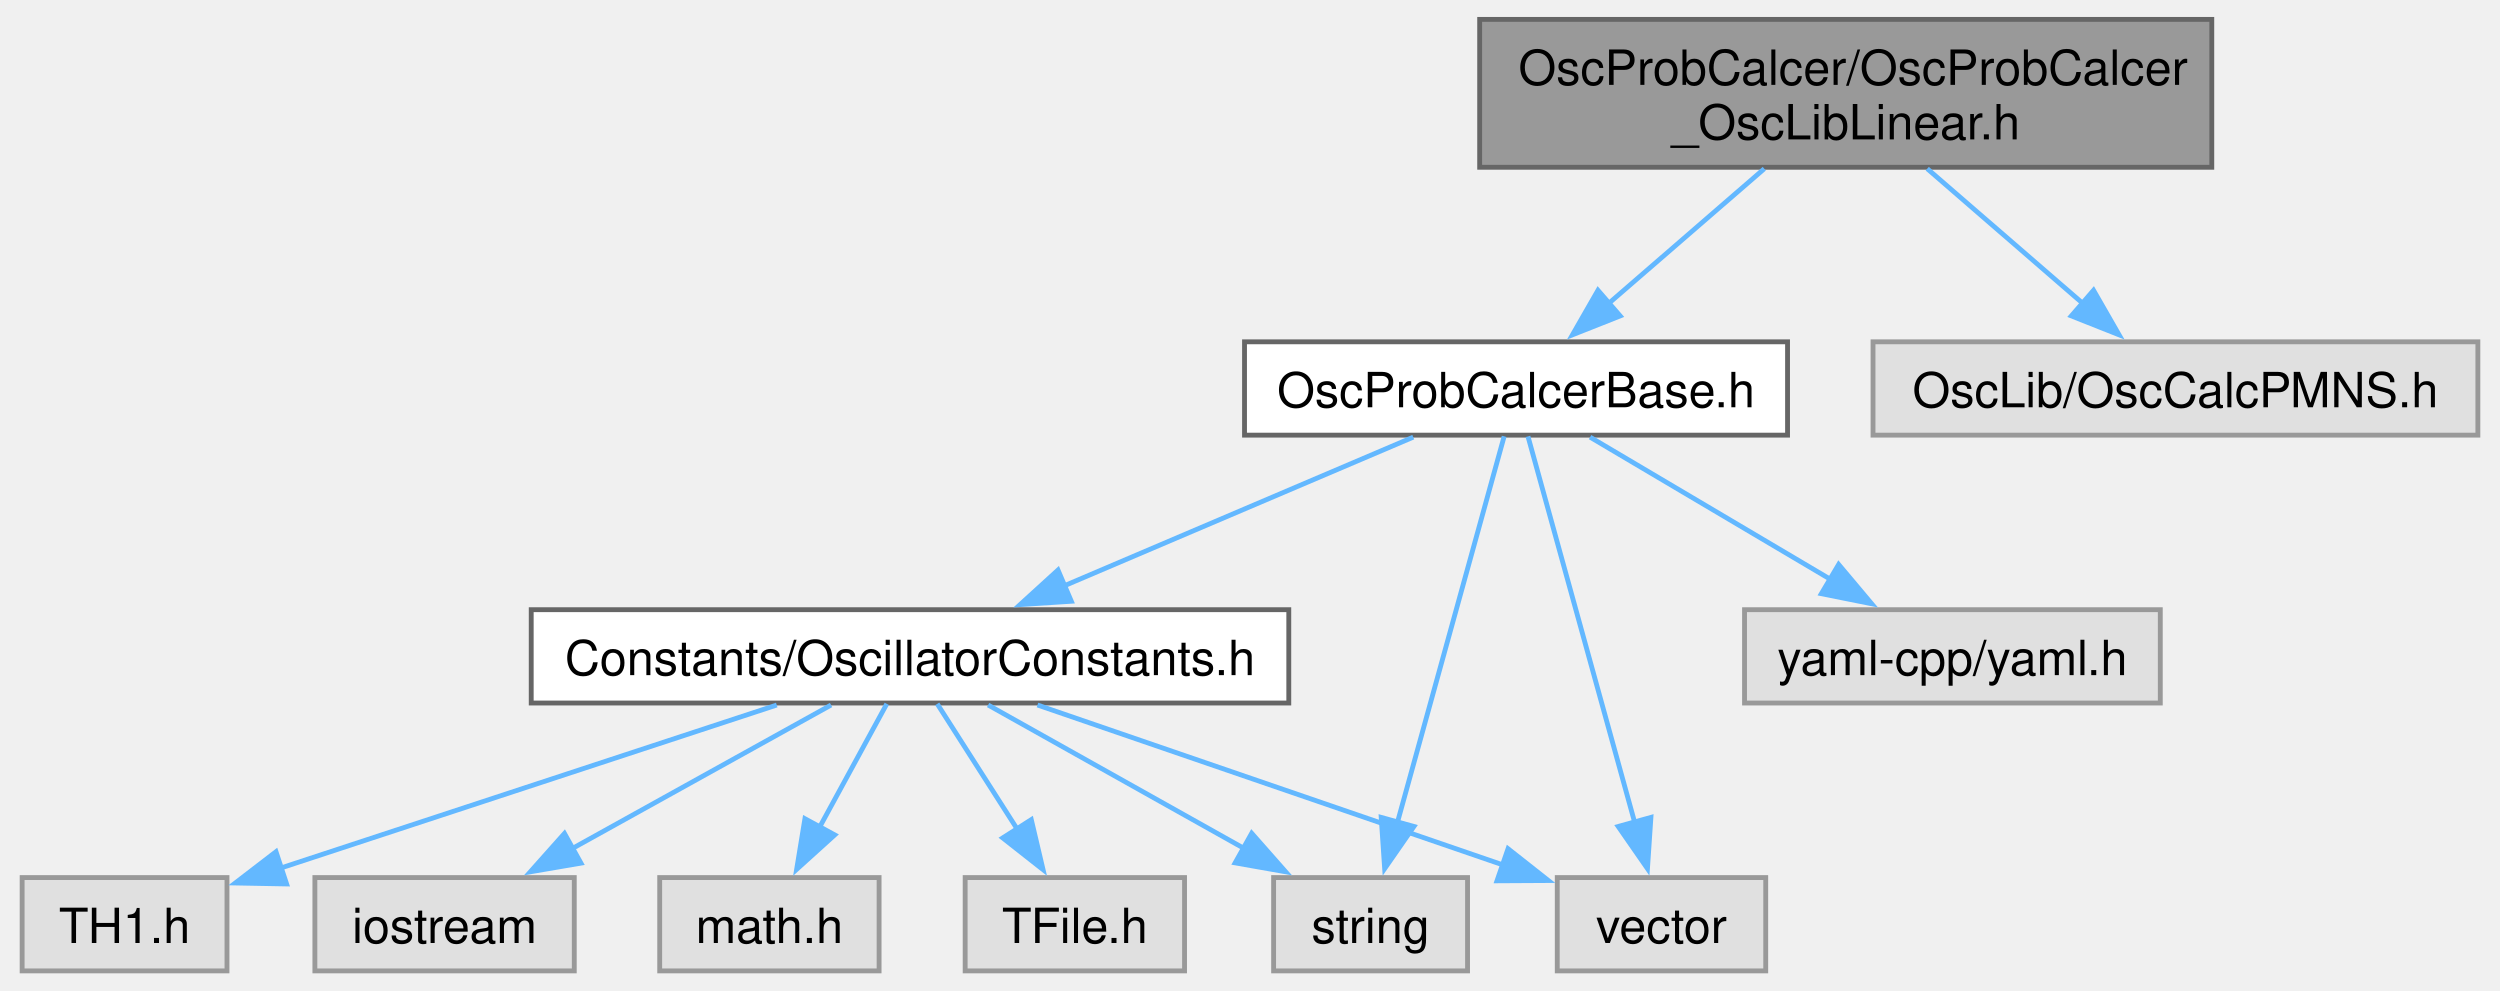
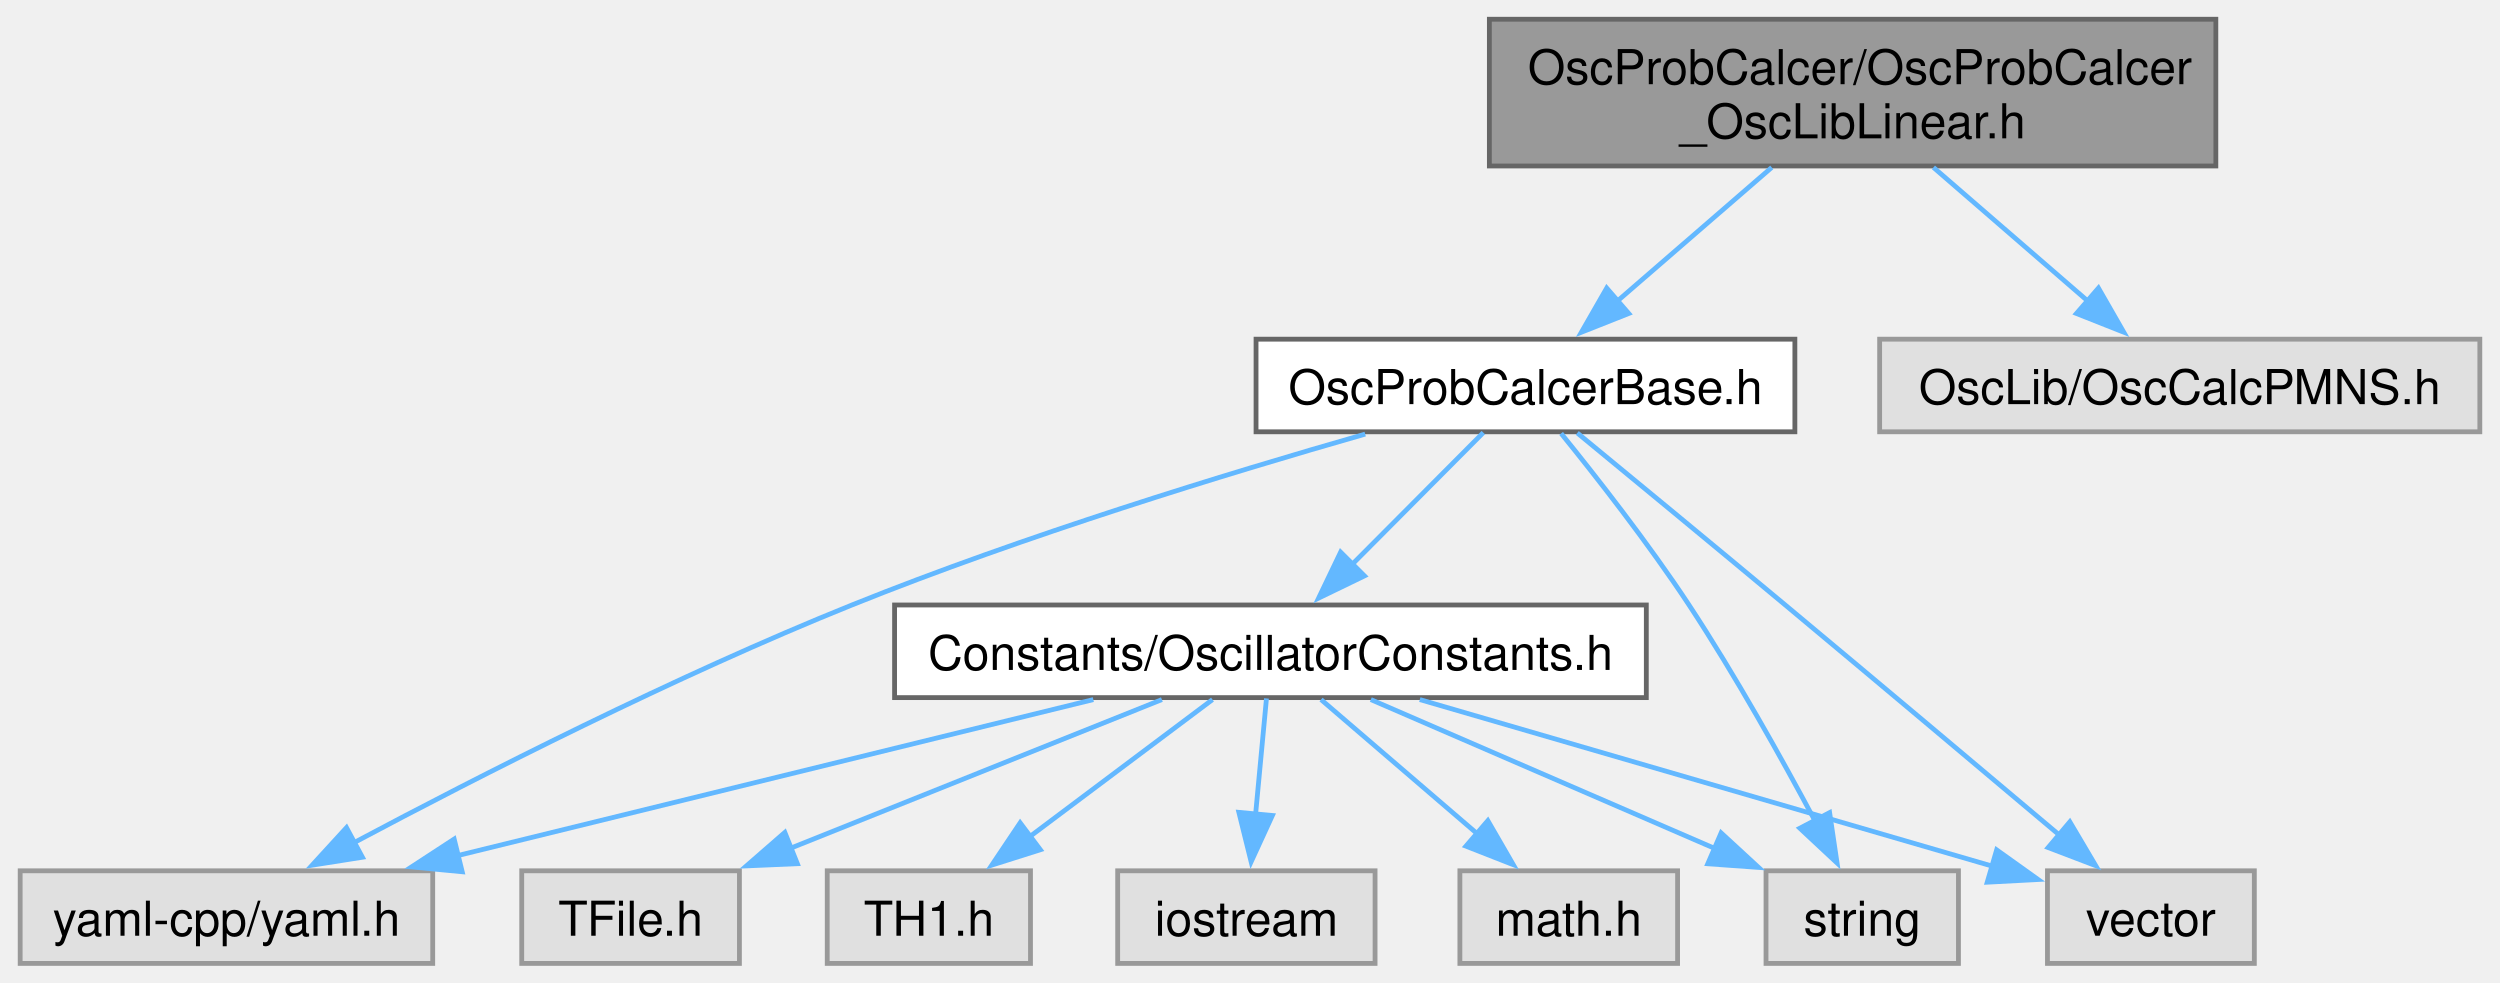
- <svg xmlns="http://www.w3.org/2000/svg" xmlns:xlink="http://www.w3.org/1999/xlink" width="515pt" height="204pt" viewBox="0.00 0.00 514.50 204.25">
+ <svg xmlns="http://www.w3.org/2000/svg" xmlns:xlink="http://www.w3.org/1999/xlink" width="519pt" height="204pt" viewBox="0.00 0.00 519.25 204.25">
  <g id="graph0" class="graph" transform="scale(1 1) rotate(0) translate(4 200.25)">
    <g id="Node000001" class="node">
      <g id="a_Node000001">
        <a xlink:title=" ">
-           <polygon fill="#999999" stroke="#666666" points="451.62,-196.25 300.62,-196.25 300.62,-165.75 451.62,-165.75 451.62,-196.25" />
-           <text text-anchor="start" x="308.62" y="-182.75" font-family="Helvetica,sans-Serif" font-size="10.00">OscProbCalcer/OscProbCalcer</text>
-           <text text-anchor="middle" x="376.12" y="-171.5" font-family="Helvetica,sans-Serif" font-size="10.00">_OscLibLinear.h</text>
+           <polygon fill="#999999" stroke="#666666" points="456.38,-196.25 305.38,-196.25 305.38,-165.75 456.38,-165.75 456.38,-196.25" />
+           <text text-anchor="start" x="313.38" y="-182.75" font-family="Helvetica,sans-Serif" font-size="10.00">OscProbCalcer/OscProbCalcer</text>
+           <text text-anchor="middle" x="380.88" y="-171.5" font-family="Helvetica,sans-Serif" font-size="10.00">_OscLibLinear.h</text>
        </a>
      </g>
    </g>
    <g id="Node000002" class="node">
      <g id="a_Node000002">
        <a xlink:href="OscProbCalcerBase_8h.html" target="_top" xlink:title=" ">
-           <polygon fill="white" stroke="#666666" points="364.12,-129.75 252.12,-129.75 252.12,-110.5 364.12,-110.5 364.12,-129.75" />
-           <text text-anchor="middle" x="308.12" y="-116.25" font-family="Helvetica,sans-Serif" font-size="10.00">OscProbCalcerBase.h</text>
+           <polygon fill="white" stroke="#666666" points="368.88,-129.75 256.88,-129.75 256.88,-110.5 368.88,-110.5 368.88,-129.75" />
+           <text text-anchor="middle" x="312.88" y="-116.25" font-family="Helvetica,sans-Serif" font-size="10.00">OscProbCalcerBase.h</text>
        </a>
      </g>
    </g>
    <g id="edge1_Node000001_Node000002" class="edge">
      <g id="a_edge1_Node000001_Node000002">
        <a xlink:title=" ">
-           <path fill="none" stroke="#63b8ff" d="M359.32,-165.45C349.56,-157 337.24,-146.33 327.13,-137.58" />
-           <polygon fill="#63b8ff" stroke="#63b8ff" points="329.6,-135.09 319.75,-131.19 325.02,-140.38 329.6,-135.09" />
+           <path fill="none" stroke="#63b8ff" d="M364.07,-165.45C354.31,-157 341.99,-146.33 331.88,-137.58" />
+           <polygon fill="#63b8ff" stroke="#63b8ff" points="334.35,-135.09 324.5,-131.19 329.77,-140.38 334.35,-135.09" />
        </a>
      </g>
    </g>
    <g id="Node000011" class="node">
      <g id="a_Node000011">
        <a xlink:title=" ">
-           <polygon fill="#e0e0e0" stroke="#999999" points="506.5,-129.75 381.75,-129.75 381.75,-110.5 506.5,-110.5 506.5,-129.75" />
-           <text text-anchor="middle" x="444.12" y="-116.25" font-family="Helvetica,sans-Serif" font-size="10.00">OscLib/OscCalcPMNS.h</text>
+           <polygon fill="#e0e0e0" stroke="#999999" points="511.25,-129.75 386.5,-129.75 386.5,-110.5 511.25,-110.5 511.25,-129.75" />
+           <text text-anchor="middle" x="448.88" y="-116.25" font-family="Helvetica,sans-Serif" font-size="10.00">OscLib/OscCalcPMNS.h</text>
        </a>
      </g>
    </g>
-     <g id="edge12_Node000001_Node000011" class="edge">
-       <g id="a_edge12_Node000001_Node000011">
+     <g id="edge13_Node000001_Node000011" class="edge">
+       <g id="a_edge13_Node000001_Node000011">
        <a xlink:title=" ">
-           <path fill="none" stroke="#63b8ff" d="M392.93,-165.45C402.69,-157 415.01,-146.33 425.12,-137.58" />
-           <polygon fill="#63b8ff" stroke="#63b8ff" points="427.23,-140.38 432.5,-131.19 422.65,-135.09 427.23,-140.38" />
+           <path fill="none" stroke="#63b8ff" d="M397.68,-165.45C407.44,-157 419.76,-146.33 429.87,-137.58" />
+           <polygon fill="#63b8ff" stroke="#63b8ff" points="431.98,-140.38 437.25,-131.19 427.4,-135.09 431.98,-140.38" />
        </a>
      </g>
    </g>
    <g id="Node000003" class="node">
      <g id="a_Node000003">
        <a xlink:href="OscillatorConstants_8h.html" target="_top" xlink:title=" ">
-           <polygon fill="white" stroke="#666666" points="261.25,-74.5 105,-74.5 105,-55.25 261.25,-55.25 261.25,-74.5" />
-           <text text-anchor="middle" x="183.12" y="-61" font-family="Helvetica,sans-Serif" font-size="10.00">Constants/OscillatorConstants.h</text>
+           <polygon fill="white" stroke="#666666" points="338,-74.5 181.75,-74.5 181.75,-55.25 338,-55.25 338,-74.5" />
+           <text text-anchor="middle" x="259.88" y="-61" font-family="Helvetica,sans-Serif" font-size="10.00">Constants/OscillatorConstants.h</text>
        </a>
      </g>
    </g>
    <g id="edge2_Node000002_Node000003" class="edge">
      <g id="a_edge2_Node000002_Node000003">
        <a xlink:title=" ">
-           <path fill="none" stroke="#63b8ff" d="M286.92,-110.09C267.17,-101.68 237.45,-89.02 214.87,-79.4" />
-           <polygon fill="#63b8ff" stroke="#63b8ff" points="216.4,-76.24 205.83,-75.55 213.65,-82.68 216.4,-76.24" />
+           <path fill="none" stroke="#63b8ff" d="M304.12,-110.33C296.73,-102.9 285.91,-92.04 276.83,-82.91" />
+           <polygon fill="#63b8ff" stroke="#63b8ff" points="279.42,-80.55 269.88,-75.93 274.46,-85.49 279.42,-80.55" />
+         </a>
+       </g>
+     </g>
+     <g id="Node000005" class="node">
+       <g id="a_Node000005">
+         <a xlink:title=" ">
+           <polygon fill="#e0e0e0" stroke="#999999" points="85.75,-19.25 0,-19.25 0,0 85.75,0 85.75,-19.25" />
+           <text text-anchor="middle" x="42.88" y="-5.75" font-family="Helvetica,sans-Serif" font-size="10.00">yaml-cpp/yaml.h</text>
+         </a>
+       </g>
+     </g>
+     <g id="edge12_Node000002_Node000005" class="edge">
+       <g id="a_edge12_Node000002_Node000005">
+         <a xlink:title=" ">
+           <path fill="none" stroke="#63b8ff" d="M279.57,-110.02C250.9,-101.82 208.61,-88.88 172.88,-74.5 136.13,-59.71 95.39,-38.94 69.48,-25.15" />
+           <polygon fill="#63b8ff" stroke="#63b8ff" points="71.14,-22.07 60.68,-20.42 67.83,-28.23 71.14,-22.07" />
+         </a>
+       </g>
+     </g>
+     <g id="Node000008" class="node">
+       <g id="a_Node000008">
+         <a xlink:title=" ">
+           <polygon fill="#e0e0e0" stroke="#999999" points="402.88,-19.25 362.88,-19.25 362.88,0 402.88,0 402.88,-19.25" />
+           <text text-anchor="middle" x="382.88" y="-5.75" font-family="Helvetica,sans-Serif" font-size="10.00">string</text>
+         </a>
+       </g>
+     </g>
+     <g id="edge11_Node000002_Node000008" class="edge">
+       <g id="a_edge11_Node000002_Node000008">
+         <a xlink:title=" ">
+           <path fill="none" stroke="#63b8ff" d="M320.29,-110.16C327.45,-101.34 338.41,-87.35 346.88,-74.5 356.51,-59.86 366.19,-42.49 373.09,-29.57" />
+           <polygon fill="#63b8ff" stroke="#63b8ff" points="376.1,-31.35 377.65,-20.87 369.91,-28.1 376.1,-31.35" />
+         </a>
+       </g>
+     </g>
+     <g id="Node000010" class="node">
+       <g id="a_Node000010">
+         <a xlink:title=" ">
+           <polygon fill="#e0e0e0" stroke="#999999" points="464.38,-19.25 421.38,-19.25 421.38,0 464.38,0 464.38,-19.25" />
+           <text text-anchor="middle" x="442.88" y="-5.75" font-family="Helvetica,sans-Serif" font-size="10.00">vector</text>
+         </a>
+       </g>
+     </g>
+     <g id="edge10_Node000002_Node000010" class="edge">
+       <g id="a_edge10_Node000002_Node000010">
+         <a xlink:title=" ">
+           <path fill="none" stroke="#63b8ff" d="M323.65,-110.26C334.57,-101.28 351.93,-86.96 366.88,-74.5 386.39,-58.23 408.63,-39.52 423.99,-26.57" />
+           <polygon fill="#63b8ff" stroke="#63b8ff" points="426.03,-29.43 431.42,-20.31 421.52,-24.08 426.03,-29.43" />
+         </a>
+       </g>
+     </g>
+     <g id="Node000004" class="node">
+       <g id="a_Node000004">
+         <a xlink:title=" ">
+           <polygon fill="#e0e0e0" stroke="#999999" points="344.5,-19.25 299.25,-19.25 299.25,0 344.5,0 344.5,-19.25" />
+           <text text-anchor="middle" x="321.88" y="-5.75" font-family="Helvetica,sans-Serif" font-size="10.00">math.h</text>
+         </a>
+       </g>
+     </g>
+     <g id="edge3_Node000003_Node000004" class="edge">
+       <g id="a_edge3_Node000003_Node000004">
+         <a xlink:title=" ">
+           <path fill="none" stroke="#63b8ff" d="M270.39,-54.84C279.26,-47.22 292.19,-36.12 302.86,-26.95" />
+           <polygon fill="#63b8ff" stroke="#63b8ff" points="305.06,-29.68 310.36,-20.51 300.5,-24.37 305.06,-29.68" />
+         </a>
+       </g>
+     </g>
+     <g id="edge4_Node000003_Node000005" class="edge">
+       <g id="a_edge4_Node000003_Node000005">
+         <a xlink:title=" ">
+           <path fill="none" stroke="#63b8ff" d="M223.06,-54.84C186.67,-45.91 130.79,-32.2 90.92,-22.41" />
+           <polygon fill="#63b8ff" stroke="#63b8ff" points="91.88,-19.05 81.34,-20.06 90.21,-25.85 91.88,-19.05" />
+         </a>
+       </g>
+     </g>
+     <g id="Node000006" class="node">
+       <g id="a_Node000006">
+         <a xlink:title=" ">
+           <polygon fill="#e0e0e0" stroke="#999999" points="149.5,-19.25 104.25,-19.25 104.25,0 149.5,0 149.5,-19.25" />
+           <text text-anchor="middle" x="126.88" y="-5.75" font-family="Helvetica,sans-Serif" font-size="10.00">TFile.h</text>
+         </a>
+       </g>
+     </g>
+     <g id="edge5_Node000003_Node000006" class="edge">
+       <g id="a_edge5_Node000003_Node000006">
+         <a xlink:title=" ">
+           <path fill="none" stroke="#63b8ff" d="M237.31,-54.84C216.1,-46.35 184.1,-33.54 160,-23.89" />
+           <polygon fill="#63b8ff" stroke="#63b8ff" points="161.54,-20.73 150.95,-20.27 158.94,-27.23 161.54,-20.73" />
        </a>
      </g>
    </g>
    <g id="Node000007" class="node">
      <g id="a_Node000007">
        <a xlink:title=" ">
-           <polygon fill="#e0e0e0" stroke="#999999" points="298.12,-19.25 258.12,-19.25 258.12,0 298.12,0 298.12,-19.25" />
-           <text text-anchor="middle" x="278.12" y="-5.75" font-family="Helvetica,sans-Serif" font-size="10.00">string</text>
+           <polygon fill="#e0e0e0" stroke="#999999" points="210,-19.25 167.75,-19.25 167.75,0 210,0 210,-19.25" />
+           <text text-anchor="middle" x="188.88" y="-5.75" font-family="Helvetica,sans-Serif" font-size="10.00">TH1.h</text>
        </a>
      </g>
    </g>
-     <g id="edge10_Node000002_Node000007" class="edge">
-       <g id="a_edge10_Node000002_Node000007">
+     <g id="edge6_Node000003_Node000007" class="edge">
+       <g id="a_edge6_Node000003_Node000007">
        <a xlink:title=" ">
-           <path fill="none" stroke="#63b8ff" d="M305.67,-110.25C300.88,-92.92 290.18,-54.23 283.62,-30.49" />
-           <polygon fill="#63b8ff" stroke="#63b8ff" points="287.06,-29.79 281.02,-21.09 280.31,-31.66 287.06,-29.79" />
+           <path fill="none" stroke="#63b8ff" d="M247.83,-54.84C237.47,-47.07 222.27,-35.67 209.91,-26.4" />
+           <polygon fill="#63b8ff" stroke="#63b8ff" points="212.05,-23.63 201.95,-20.43 207.85,-29.23 212.05,-23.63" />
+         </a>
+       </g>
+     </g>
+     <g id="edge7_Node000003_Node000008" class="edge">
+       <g id="a_edge7_Node000003_Node000008">
+         <a xlink:title=" ">
+           <path fill="none" stroke="#63b8ff" d="M280.74,-54.84C300.41,-46.32 330.13,-33.46 352.44,-23.8" />
+           <polygon fill="#63b8ff" stroke="#63b8ff" points="353.55,-27.13 361.34,-19.95 350.77,-20.71 353.55,-27.13" />
        </a>
      </g>
    </g>
    <g id="Node000009" class="node">
      <g id="a_Node000009">
        <a xlink:title=" ">
-           <polygon fill="#e0e0e0" stroke="#999999" points="359.62,-19.25 316.62,-19.25 316.62,0 359.62,0 359.62,-19.25" />
-           <text text-anchor="middle" x="338.12" y="-5.75" font-family="Helvetica,sans-Serif" font-size="10.00">vector</text>
-         </a>
-       </g>
-     </g>
-     <g id="edge9_Node000002_Node000009" class="edge">
-       <g id="a_edge9_Node000002_Node000009">
-         <a xlink:title=" ">
-           <path fill="none" stroke="#63b8ff" d="M310.58,-110.25C315.37,-92.92 326.07,-54.23 332.63,-30.49" />
-           <polygon fill="#63b8ff" stroke="#63b8ff" points="335.94,-31.66 335.23,-21.09 329.19,-29.79 335.94,-31.66" />
-         </a>
-       </g>
-     </g>
-     <g id="Node000010" class="node">
-       <g id="a_Node000010">
-         <a xlink:title=" ">
-           <polygon fill="#e0e0e0" stroke="#999999" points="441,-74.5 355.25,-74.5 355.25,-55.25 441,-55.25 441,-74.5" />
-           <text text-anchor="middle" x="398.12" y="-61" font-family="Helvetica,sans-Serif" font-size="10.00">yaml-cpp/yaml.h</text>
-         </a>
-       </g>
-     </g>
-     <g id="edge11_Node000002_Node000010" class="edge">
-       <g id="a_edge11_Node000002_Node000010">
-         <a xlink:title=" ">
-           <path fill="none" stroke="#63b8ff" d="M323.39,-110.09C336.97,-102.06 357.08,-90.16 373.02,-80.73" />
-           <polygon fill="#63b8ff" stroke="#63b8ff" points="374.66,-83.83 381.48,-75.72 371.09,-77.8 374.66,-83.83" />
-         </a>
-       </g>
-     </g>
-     <g id="Node000004" class="node">
-       <g id="a_Node000004">
-         <a xlink:title=" ">
-           <polygon fill="#e0e0e0" stroke="#999999" points="176.75,-19.25 131.5,-19.25 131.5,0 176.75,0 176.75,-19.25" />
-           <text text-anchor="middle" x="154.12" y="-5.75" font-family="Helvetica,sans-Serif" font-size="10.00">math.h</text>
-         </a>
-       </g>
-     </g>
-     <g id="edge3_Node000003_Node000004" class="edge">
-       <g id="a_edge3_Node000003_Node000004">
-         <a xlink:title=" ">
-           <path fill="none" stroke="#63b8ff" d="M178.34,-55.08C174.58,-48.19 169.22,-38.34 164.49,-29.66" />
-           <polygon fill="#63b8ff" stroke="#63b8ff" points="167.6,-28.05 159.74,-20.94 161.45,-31.39 167.6,-28.05" />
-         </a>
-       </g>
-     </g>
-     <g id="Node000005" class="node">
-       <g id="a_Node000005">
-         <a xlink:title=" ">
-           <polygon fill="#e0e0e0" stroke="#999999" points="239.75,-19.25 194.5,-19.25 194.5,0 239.75,0 239.75,-19.25" />
-           <text text-anchor="middle" x="217.12" y="-5.75" font-family="Helvetica,sans-Serif" font-size="10.00">TFile.h</text>
-         </a>
-       </g>
-     </g>
-     <g id="edge4_Node000003_Node000005" class="edge">
-       <g id="a_edge4_Node000003_Node000005">
-         <a xlink:title=" ">
-           <path fill="none" stroke="#63b8ff" d="M188.74,-55.08C193.24,-48.03 199.71,-37.9 205.34,-29.08" />
-           <polygon fill="#63b8ff" stroke="#63b8ff" points="208.14,-31.2 210.57,-20.88 202.24,-27.43 208.14,-31.2" />
-         </a>
-       </g>
-     </g>
-     <g id="Node000006" class="node">
-       <g id="a_Node000006">
-         <a xlink:title=" ">
-           <polygon fill="#e0e0e0" stroke="#999999" points="42.25,-19.25 0,-19.25 0,0 42.25,0 42.25,-19.25" />
-           <text text-anchor="middle" x="21.12" y="-5.75" font-family="Helvetica,sans-Serif" font-size="10.00">TH1.h</text>
-         </a>
-       </g>
-     </g>
-     <g id="edge5_Node000003_Node000006" class="edge">
-       <g id="a_edge5_Node000003_Node000006">
-         <a xlink:title=" ">
-           <path fill="none" stroke="#63b8ff" d="M155.64,-54.84C127.31,-45.53 83.15,-31.01 53.23,-21.18" />
-           <polygon fill="#63b8ff" stroke="#63b8ff" points="54.55,-17.93 43.96,-18.13 52.36,-24.58 54.55,-17.93" />
-         </a>
-       </g>
-     </g>
-     <g id="edge6_Node000003_Node000007" class="edge">
-       <g id="a_edge6_Node000003_Node000007">
-         <a xlink:title=" ">
-           <path fill="none" stroke="#63b8ff" d="M199.24,-54.84C213.71,-46.73 235.2,-34.68 252.11,-25.21" />
-           <polygon fill="#63b8ff" stroke="#63b8ff" points="253.6,-28.39 260.61,-20.44 250.18,-22.28 253.6,-28.39" />
-         </a>
-       </g>
-     </g>
-     <g id="Node000008" class="node">
-       <g id="a_Node000008">
-         <a xlink:title=" ">
-           <polygon fill="#e0e0e0" stroke="#999999" points="113.88,-19.25 60.38,-19.25 60.38,0 113.88,0 113.88,-19.25" />
-           <text text-anchor="middle" x="87.12" y="-5.75" font-family="Helvetica,sans-Serif" font-size="10.00">iostream</text>
-         </a>
-       </g>
-     </g>
-     <g id="edge7_Node000003_Node000008" class="edge">
-       <g id="a_edge7_Node000003_Node000008">
-         <a xlink:title=" ">
-           <path fill="none" stroke="#63b8ff" d="M166.84,-54.84C152.22,-46.73 130.5,-34.68 113.42,-25.21" />
-           <polygon fill="#63b8ff" stroke="#63b8ff" points="115.26,-22.23 104.81,-20.44 111.86,-28.35 115.26,-22.23" />
+           <polygon fill="#e0e0e0" stroke="#999999" points="281.62,-19.25 228.12,-19.25 228.12,0 281.62,0 281.62,-19.25" />
+           <text text-anchor="middle" x="254.88" y="-5.75" font-family="Helvetica,sans-Serif" font-size="10.00">iostream</text>
        </a>
      </g>
    </g>
    <g id="edge8_Node000003_Node000009" class="edge">
      <g id="a_edge8_Node000003_Node000009">
        <a xlink:title=" ">
-           <path fill="none" stroke="#63b8ff" d="M209.42,-54.84C235.95,-45.73 276.98,-31.63 305.56,-21.81" />
-           <polygon fill="#63b8ff" stroke="#63b8ff" points="306.47,-25.2 314.79,-18.64 304.19,-18.58 306.47,-25.2" />
+           <path fill="none" stroke="#63b8ff" d="M259.05,-55.08C258.43,-48.49 257.56,-39.21 256.77,-30.82" />
+           <polygon fill="#63b8ff" stroke="#63b8ff" points="260.28,-30.75 255.86,-21.12 253.31,-31.4 260.28,-30.75" />
+         </a>
+       </g>
+     </g>
+     <g id="edge9_Node000003_Node000010" class="edge">
+       <g id="a_edge9_Node000003_Node000010">
+         <a xlink:title=" ">
+           <path fill="none" stroke="#63b8ff" d="M290.92,-54.84C324.08,-45.19 376.43,-29.96 410.21,-20.13" />
+           <polygon fill="#63b8ff" stroke="#63b8ff" points="410.82,-23.6 419.44,-17.44 408.86,-16.88 410.82,-23.6" />
        </a>
      </g>
    </g>
  </g>
</svg>
